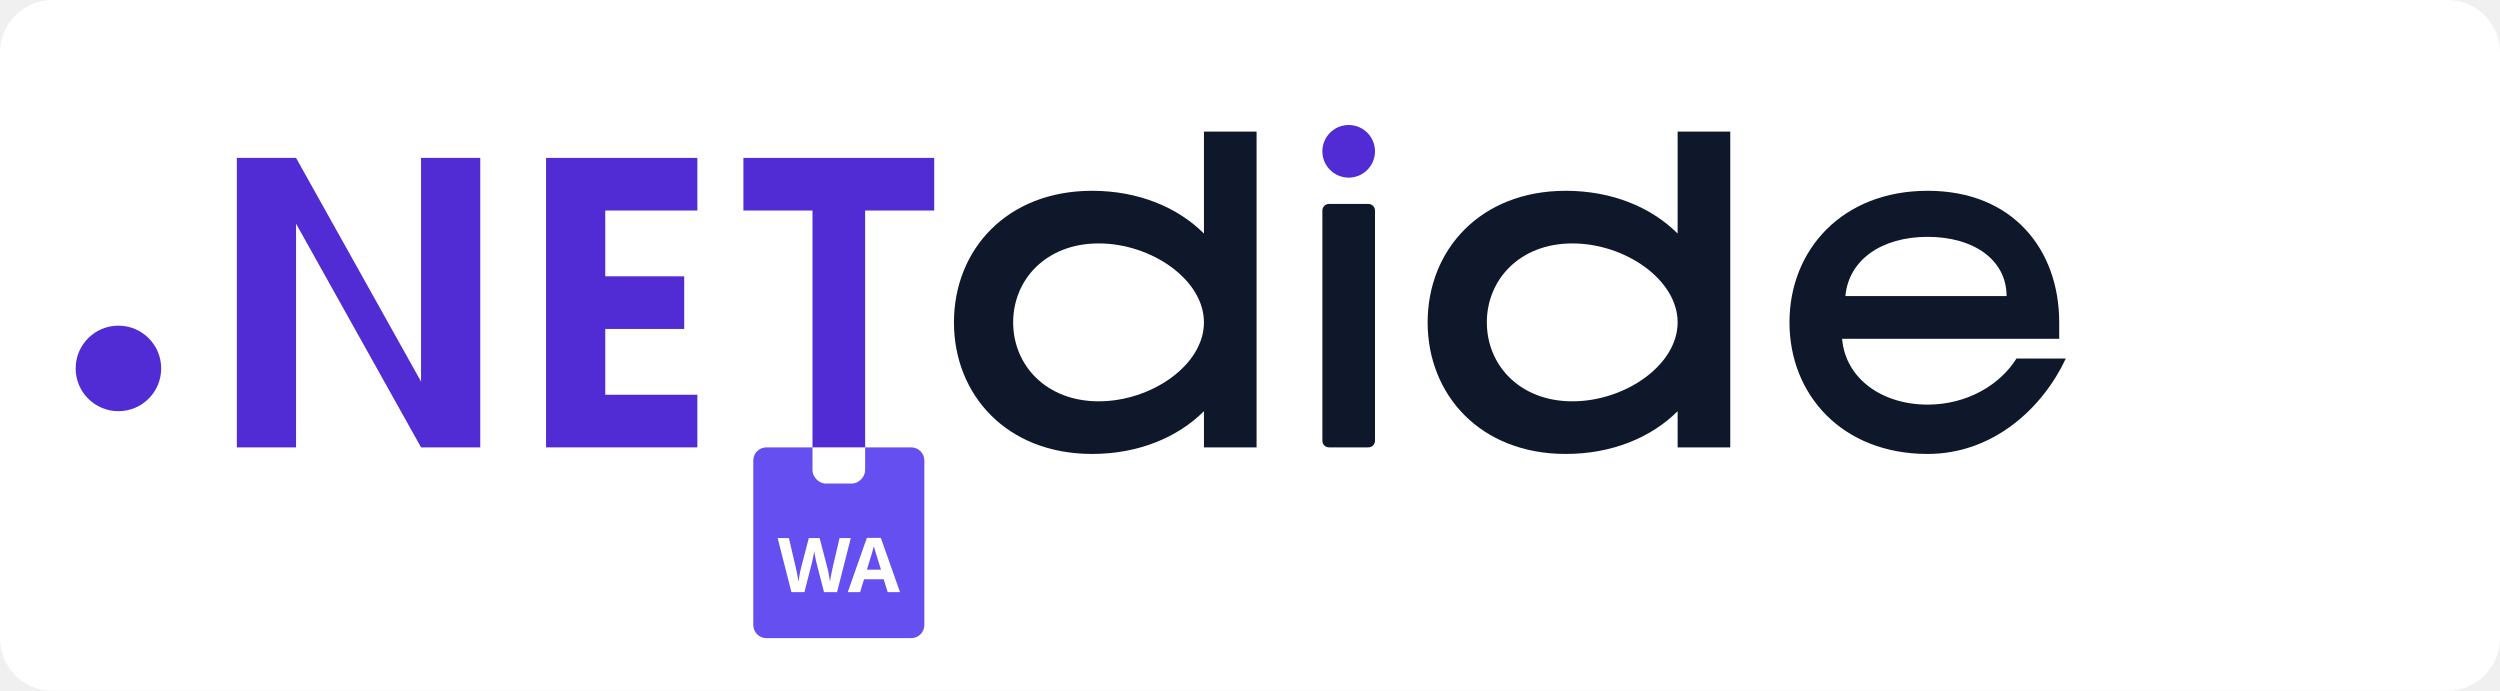
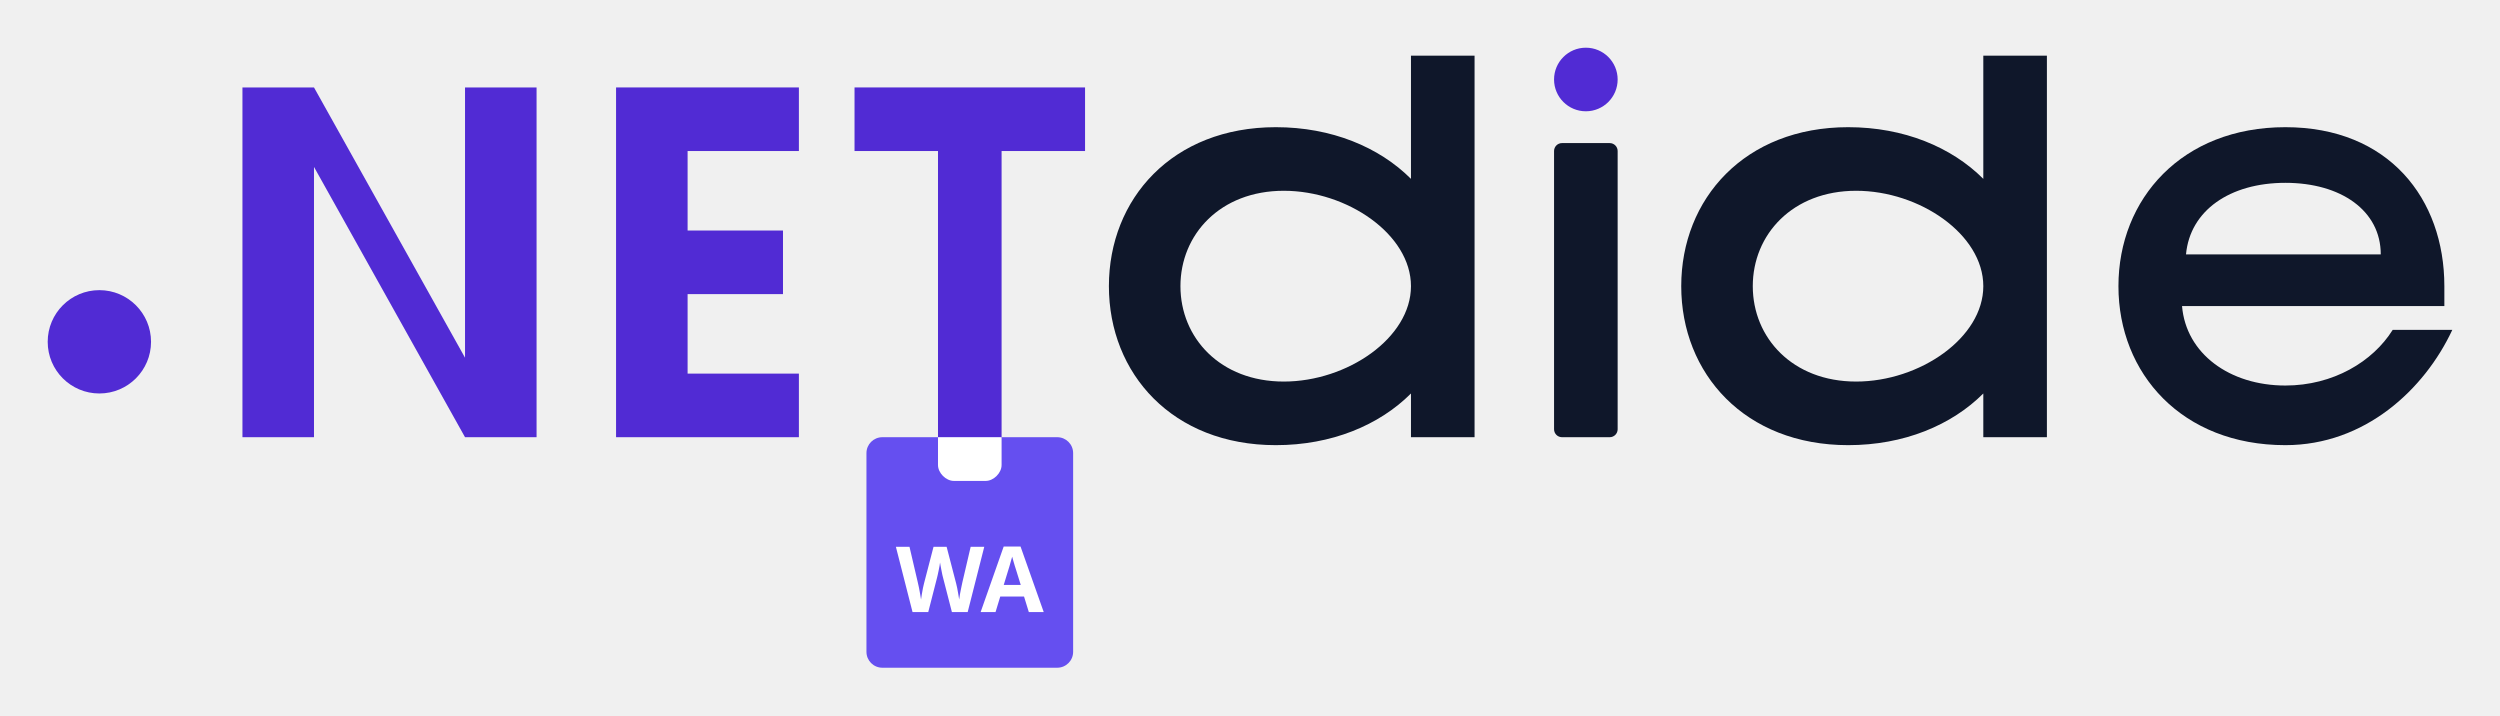
- <svg xmlns="http://www.w3.org/2000/svg" viewBox="0 0 760 210" width="760" height="210" fill="none" role="img" aria-labelledby="title">
-   <rect width="760" height="210" rx="16" fill="#FFFFFF" />
+ <svg xmlns="http://www.w3.org/2000/svg" viewBox="11 26 629 180" width="629" height="180" fill="none" role="img" aria-labelledby="title">
  <circle cx="36" cy="112" r="13" fill="#512BD4" />
  <path d="M72 48 H90 L128 116 V48 H146 V136 H128 L90 68 V136 H72 V48 Z" fill="#512BD4" />
  <path d="M166 48 H212 V64 H184 V84 H208 V100 H184 V120 H212 V136 H166 V48 Z" fill="#512BD4" />
  <path d="M226 48 H284 V64 H263 V144 H247 V64 H226 V48 Z" fill="#512BD4" />
  <path d="M366 40 H382 V136 H366 V125 C358 133 346 138 332 138 C306 138 290 120 290 98 C290 76 306 58 332 58 C346 58 358 63 366 71 V40 Z M334 74 C318 74 308 85 308 98 C308 111 318 122 334 122 C350 122 366 111 366 98 C366 85 350 74 334 74 Z" fill="#0F172A" />
  <circle cx="410" cy="46" r="8" fill="#512BD4" />
  <rect x="402" y="62" width="16" height="74" rx="2" fill="#0F172A" />
  <path d="M510 40 H526 V136 H510 V125 C502 133 490 138 476 138 C450 138 434 120 434 98 C434 76 450 58 476 58 C490 58 502 63 510 71 V40 Z M478 74 C462 74 452 85 452 98 C452 111 462 122 478 122 C494 122 510 111 510 98 C510 85 494 74 478 74 Z" fill="#0F172A" />
  <path d="M544 98 C544 76 560 58 586 58 C612 58 626 76 626 98 V103 H560 C561 115 572 123 586 123 C598 123 608 117 613 109 H628 C621 124 606 138 586 138 C560 138 544 120 544 98 Z M610 90 C610 79 600 72 586 72 C572 72 562 79 561 90 H610 Z" fill="#0F172A" />
  <g transform="translate(229, 136)">
    <rect width="52" height="58" rx="4" fill="#654FF0" />
    <path d="M18 0 H34 V7 C34 9 32 11 30 11 H22 C20 11 18 9 18 7 V0 Z" fill="#FFFFFF" />
    <text x="26" y="44" font-family="'Space Grotesk', system-ui, sans-serif" font-weight="800" font-size="23" fill="#FFFFFF" text-anchor="middle">WA</text>
  </g>
</svg>
